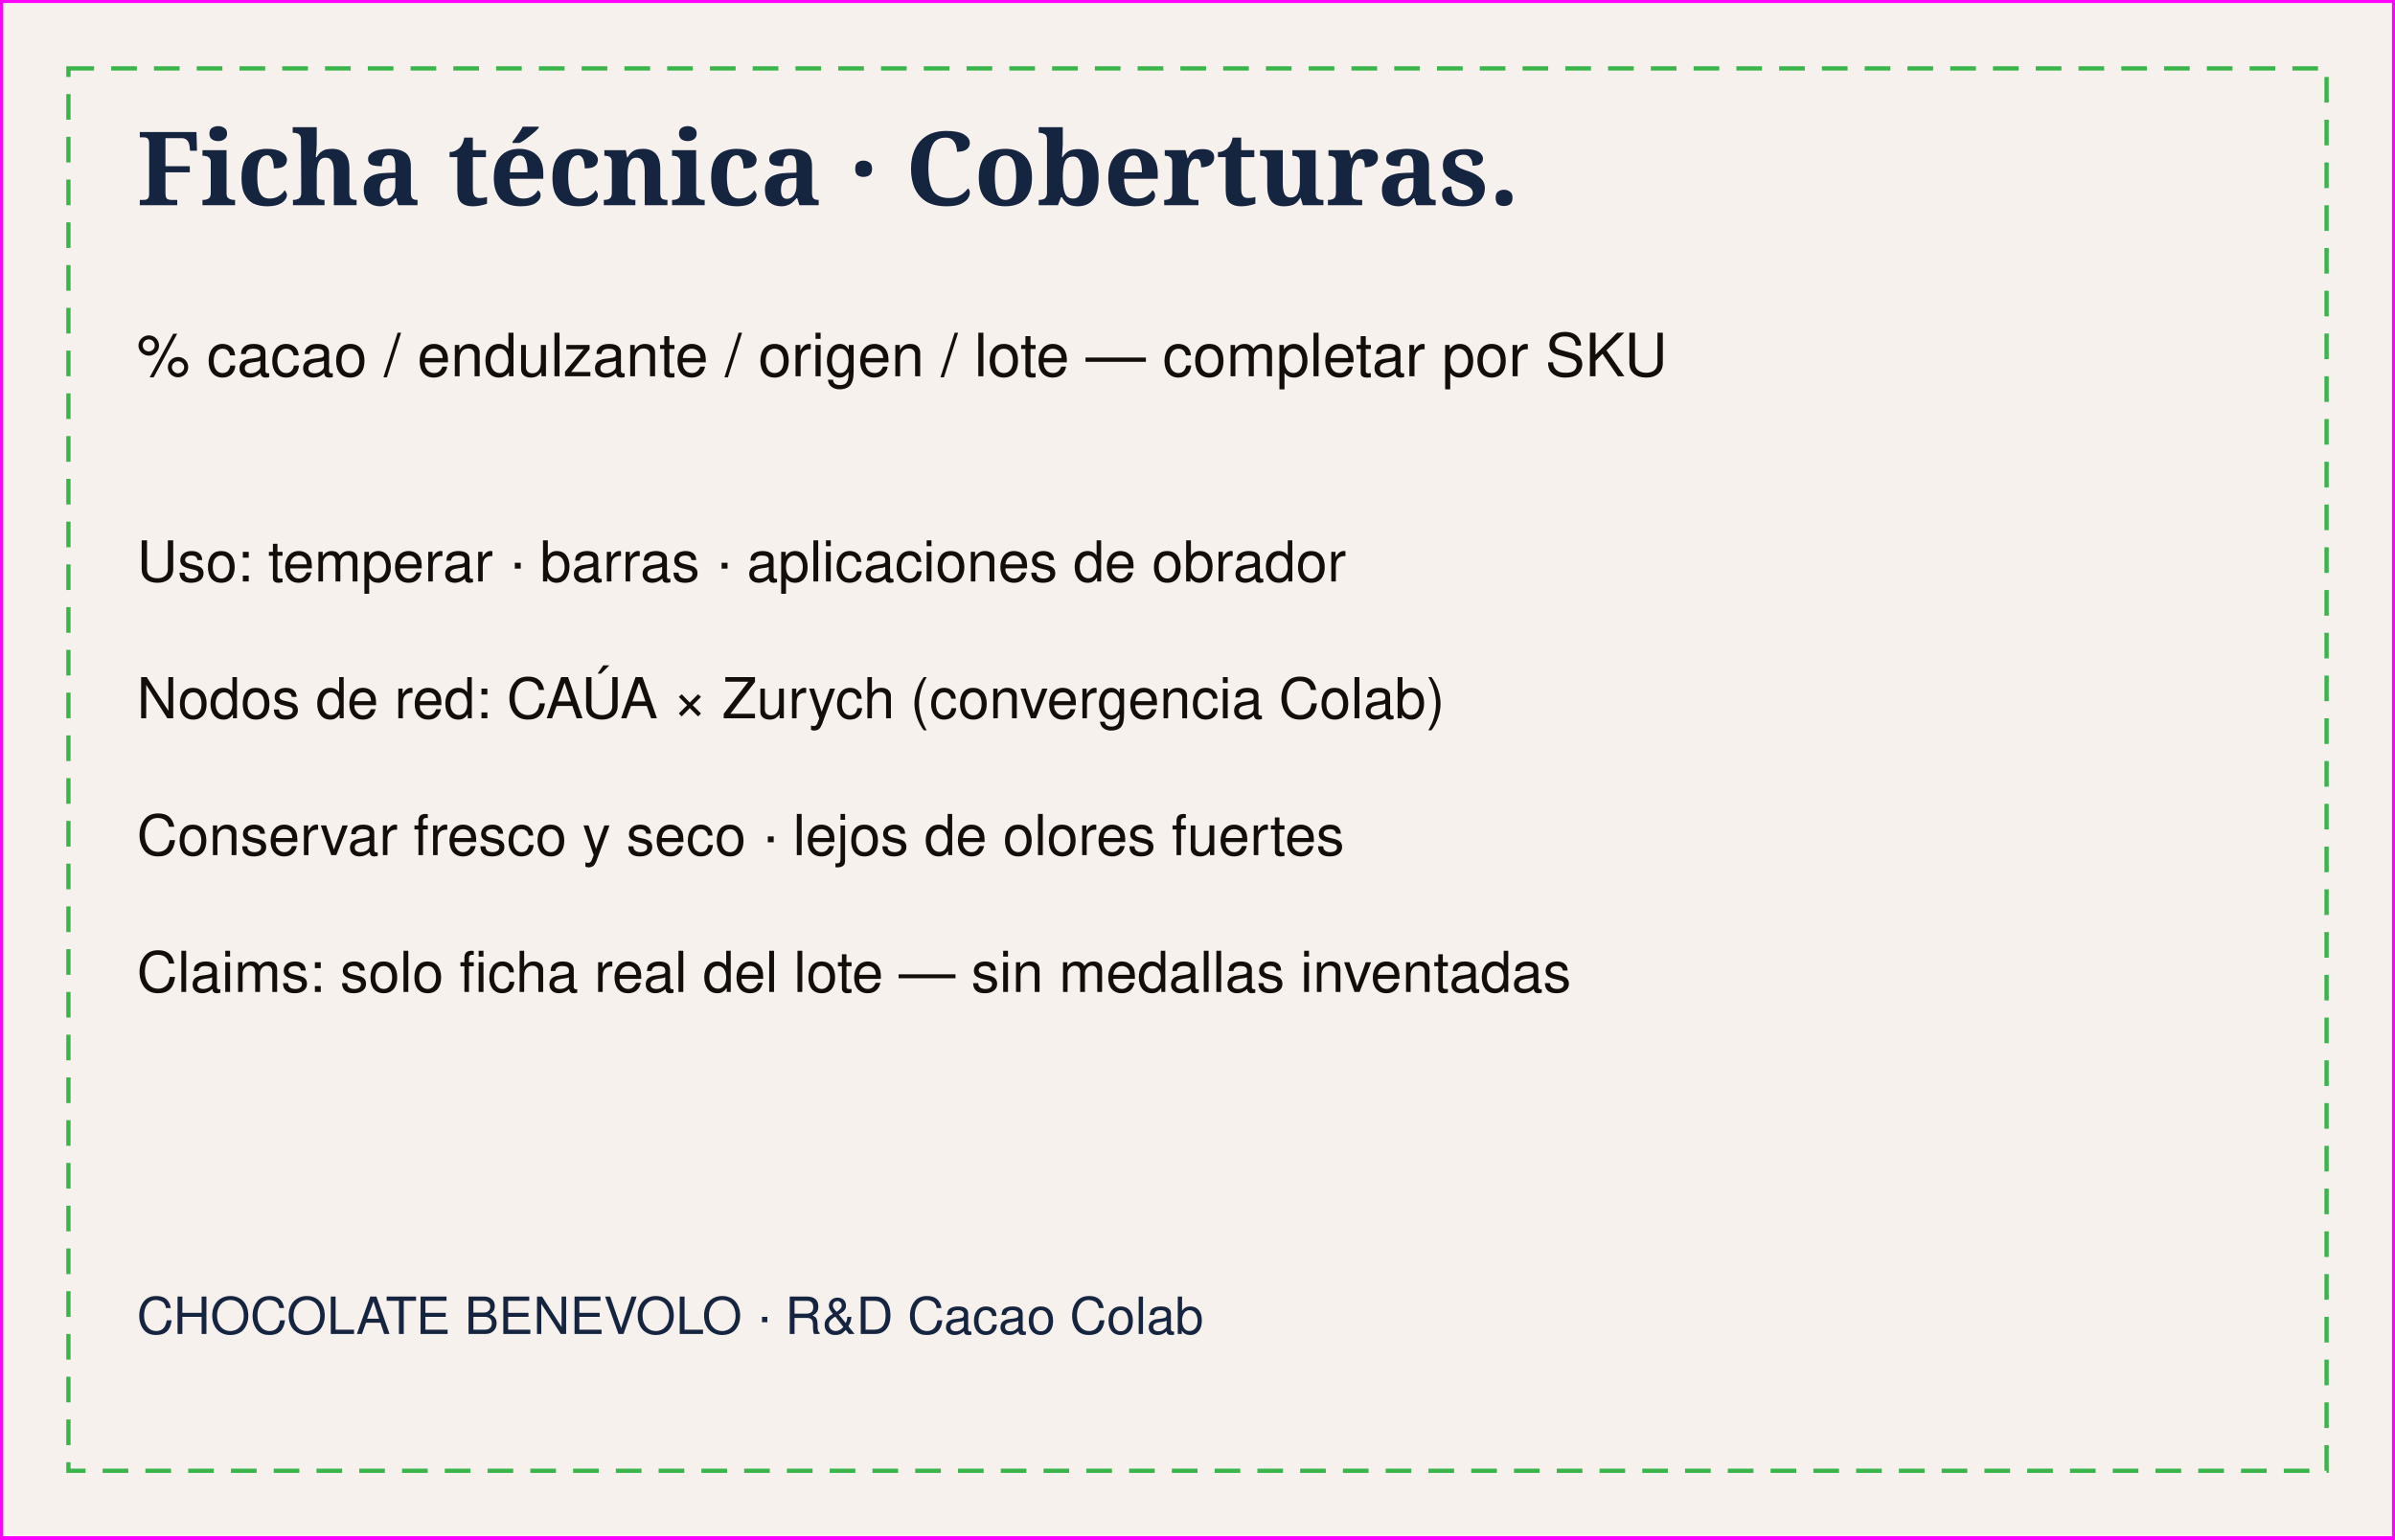
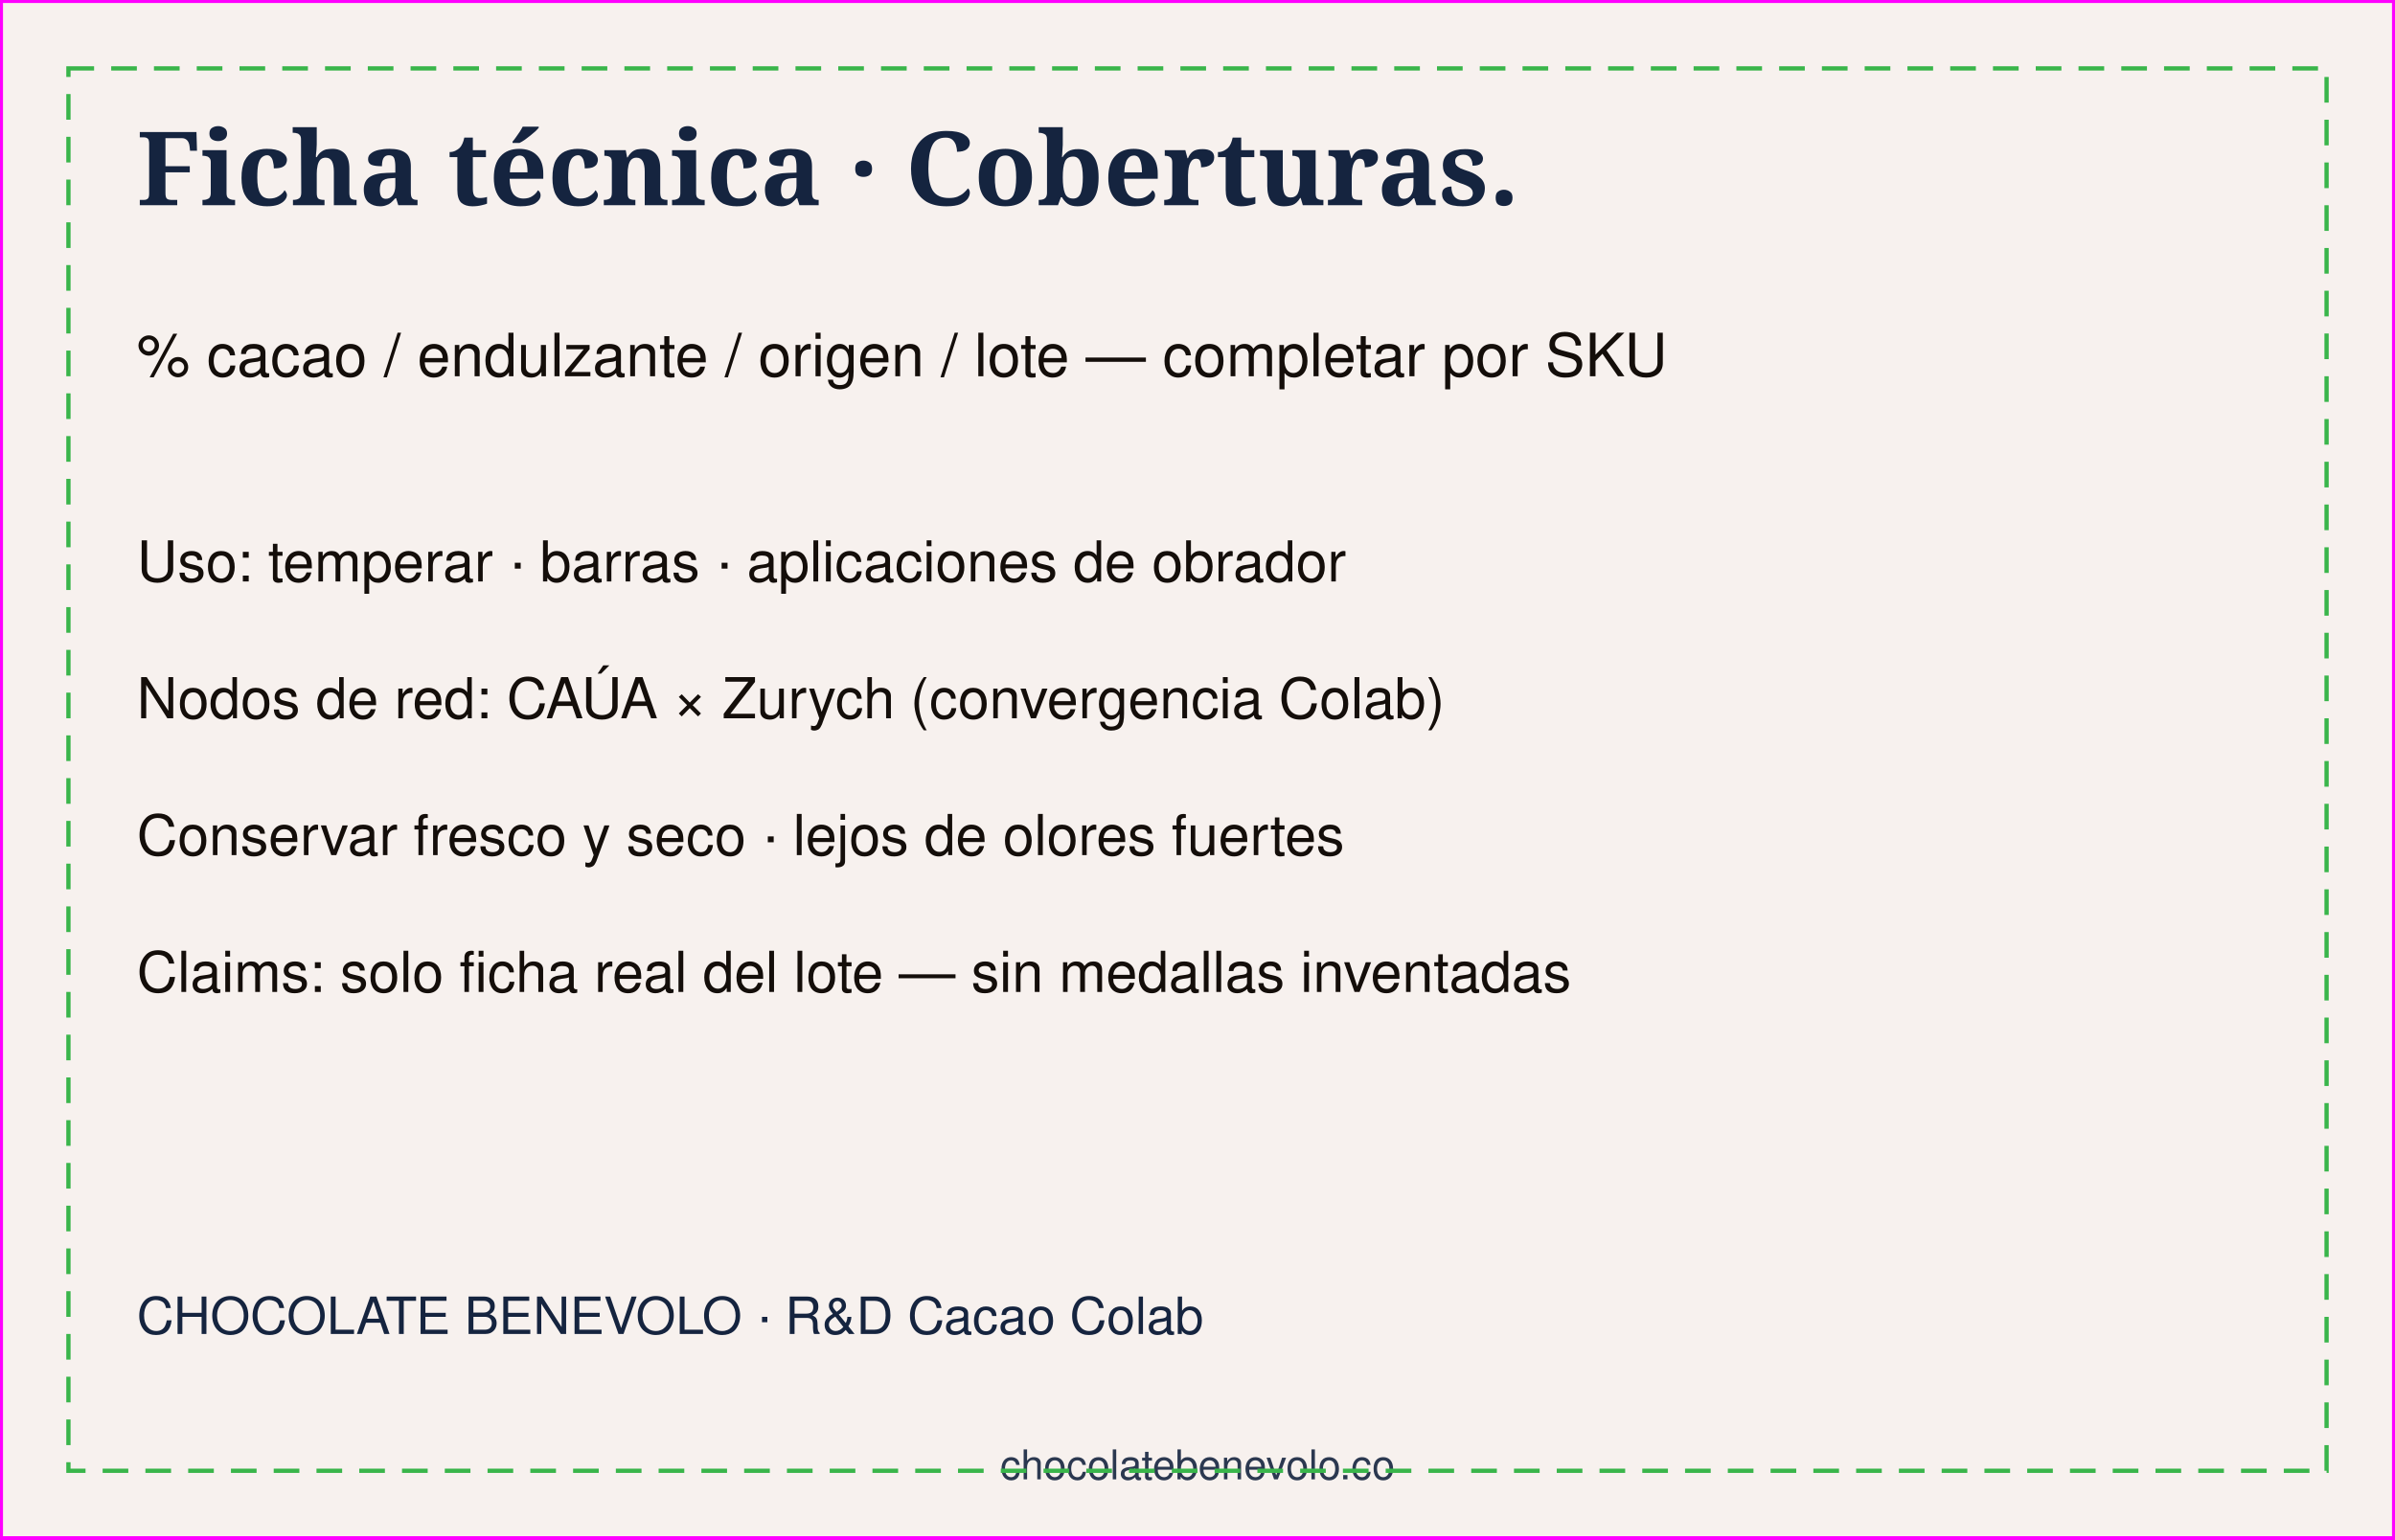
<svg xmlns="http://www.w3.org/2000/svg" width="140mm" height="90mm" viewBox="0 0 140 90" role="img" aria-label="Benevolo Coberturas. · dorso V0">
  <g id="ARTWORK">
    <rect x="-3" y="-3" width="146" height="96" fill="#F7F1EE" />
    <text x="8" y="12" font-family="Georgia, serif" font-size="6" fill="#15243F" font-weight="700">Ficha técnica · Coberturas.</text>
    <text x="8" y="22" font-family="Outfit, Helvetica, Arial, sans-serif" font-size="3.5" fill="#140e0a">% cacao / endulzante / origen / lote — completar por SKU</text>
    <g font-family="Outfit, Helvetica, Arial, sans-serif" font-size="3.3" fill="#140e0a">
      <text x="8" y="34">Uso: temperar · barras · aplicaciones de obrador</text>
      <text x="8" y="42">Nodos de red: CAÚA × Zurych (convergencia Colab)</text>
      <text x="8" y="50">Conservar fresco y seco · lejos de olores fuertes</text>
      <text x="8" y="58">Claims: solo ficha real del lote — sin medallas inventadas</text>
    </g>
    <text x="8" y="78" font-family="Outfit, Helvetica, Arial, sans-serif" font-size="3" fill="#15243F">CHOCOLATE BENEVOLO · R&amp;D Cacao Colab</text>
    <g id="LEGAL">
-       <text x="70.0" y="86.5" text-anchor="middle" font-family="Outfit, Helvetica, Arial, sans-serif" font-size="2.4" fill="#F7F1EE" opacity="0.85">chocolatebenevolo.co</text>
+       <text x="70.0" y="86.5" text-anchor="middle" font-family="Outfit, Helvetica, Arial, sans-serif" font-size="2.4" fill="#15243F" opacity="0.9">chocolatebenevolo.co</text>
    </g>
  </g>
  <g id="BLEED" fill="none" stroke="#00AEEF" stroke-width="0.25" stroke-dasharray="1 1">
    <rect x="-3" y="-3" width="146" height="96" />
  </g>
  <g id="SAFE" fill="none" stroke="#39B54A" stroke-width="0.25" stroke-dasharray="1.5 1">
    <rect x="4" y="4" width="132" height="82" />
  </g>
  <g id="DIELINE_CUT" fill="none" stroke="#FF00FF" stroke-width="0.35">
    <rect x="0" y="0" width="140" height="90" />
  </g>
</svg>
